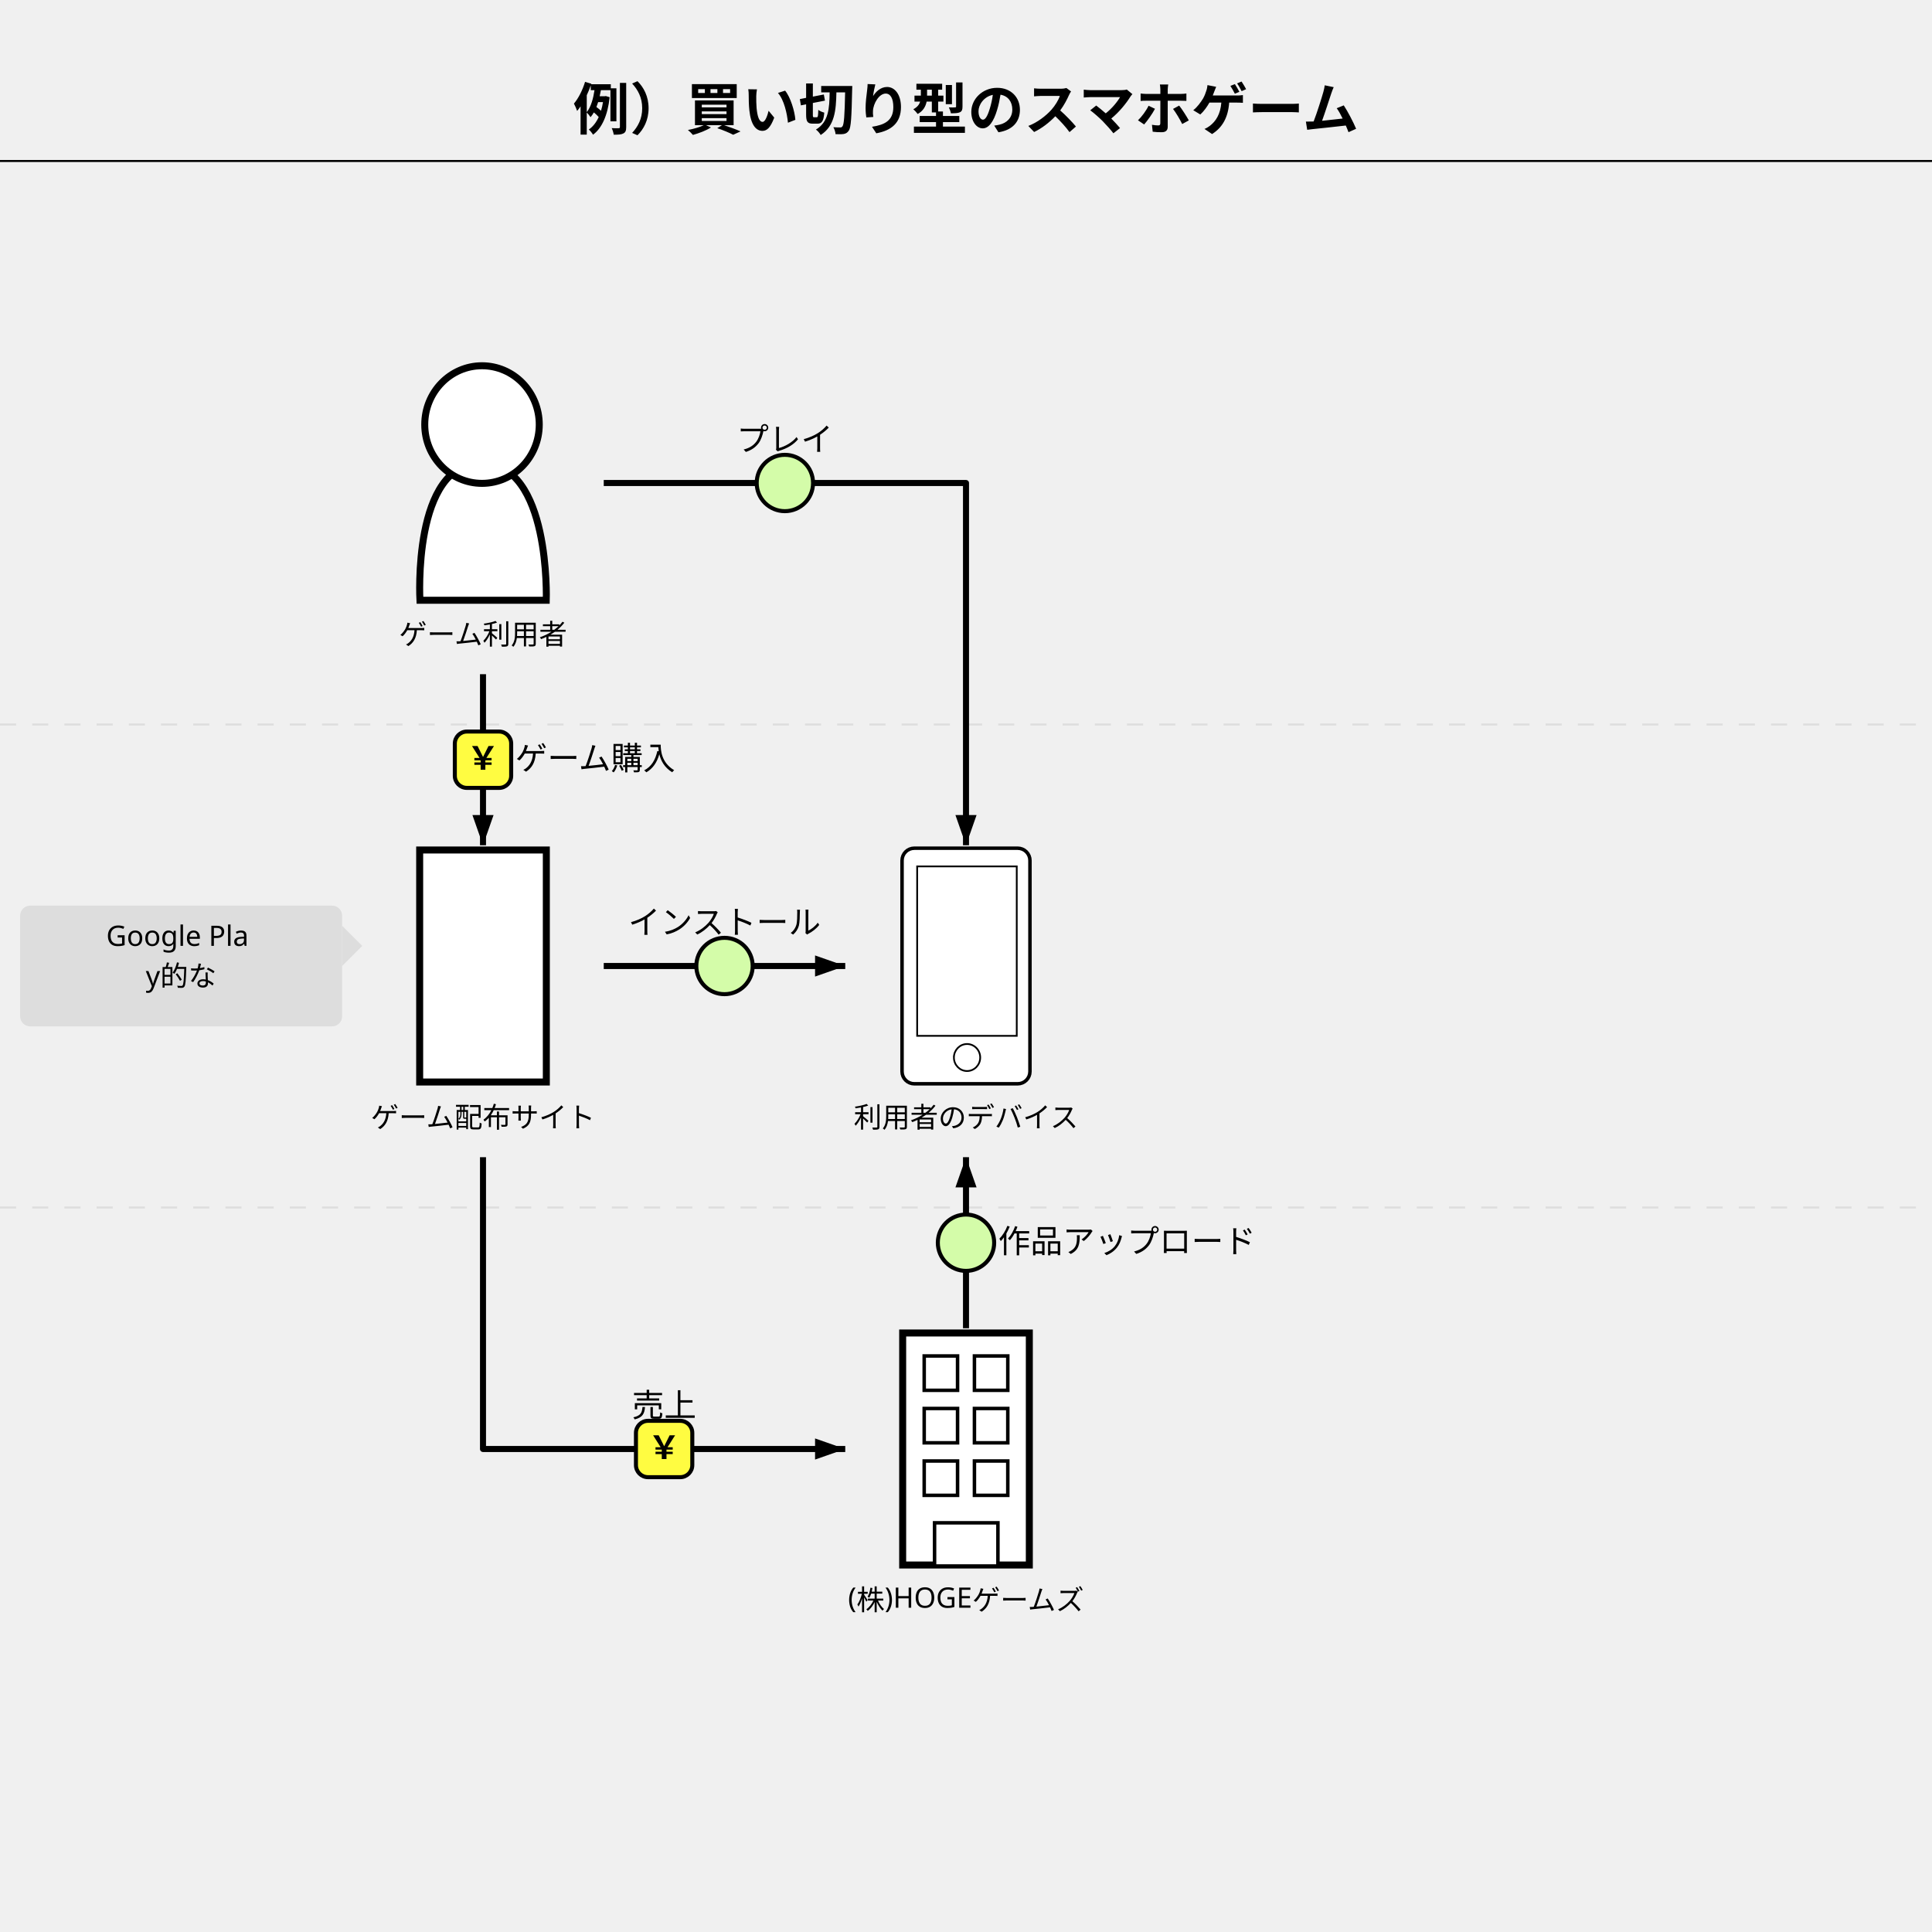
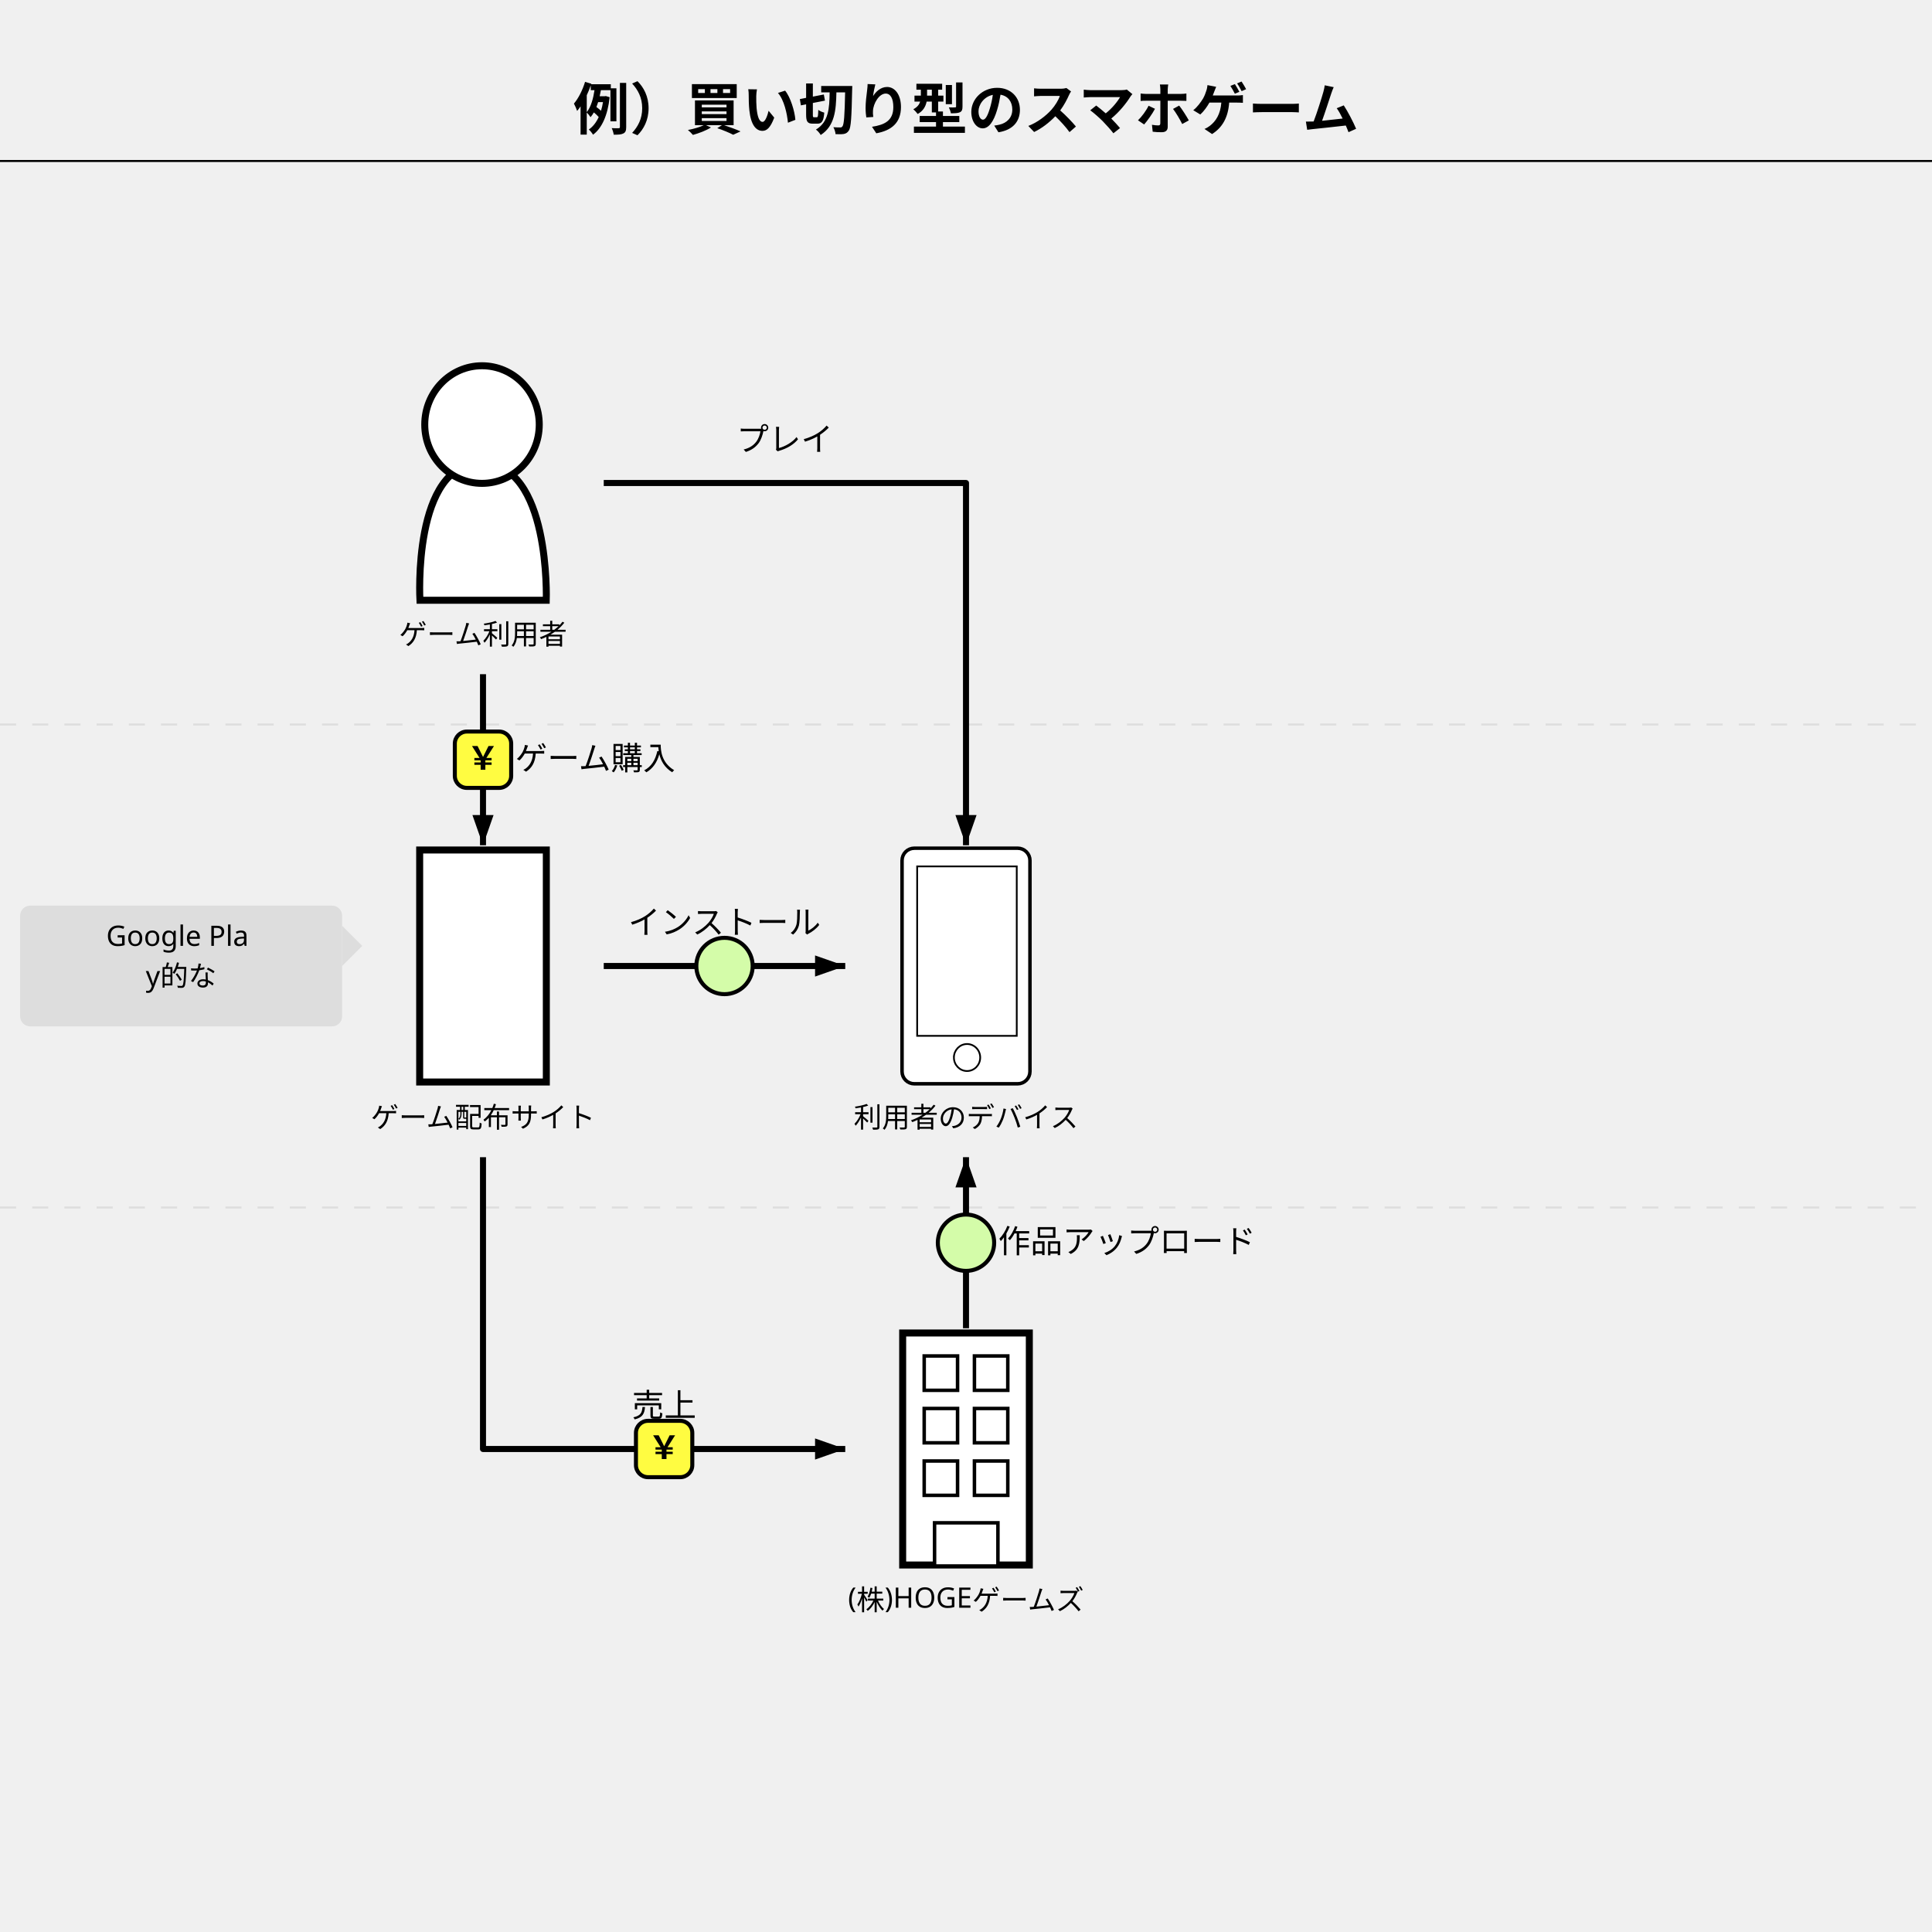
<svg xmlns="http://www.w3.org/2000/svg" version="1.1" viewBox="0.0 0.0 960.0 960.0" width="960" height="960">
  <text x="480.0" y="40" font-size="28" font-family="sans-serif" font-weight="bold" fill="#000000" text-anchor="middle" dominant-baseline="hanging">例）買い切り型のスマホゲーム</text>
  <line x1="0" y1="80" x2="960.0" y2="80" stroke="#000000" stroke-width="1" />
  <defs>
    <marker id="marker_object" markerWidth="5" markerHeight="3.5" refX="5" refY="1.75" orient="auto" markerUnits="strokeWidth">
      <path d="M 0,0 L 5,1.75 L 0,3.5 Z" fill="#000000" />
    </marker>
    <marker id="marker_money" markerWidth="5" markerHeight="3.5" refX="5" refY="1.75" orient="auto" markerUnits="strokeWidth">
      <path d="M 0,0 L 5,1.75 L 0,3.5 Z" fill="#000000" />
    </marker>
    <marker id="marker_information" markerWidth="5" markerHeight="3.5" refX="5" refY="1.75" orient="auto" markerUnits="strokeWidth">
      <path d="M 0,0 L 5,1.75 L 0,3.5 Z" fill="#000000" />
    </marker>
    <marker id="marker_other" markerWidth="5" markerHeight="3.5" refX="5" refY="1.75" orient="auto" markerUnits="strokeWidth">
      <path d="M 0,0 L 5,1.75 L 0,3.5 Z" fill="#000000" />
    </marker>
  </defs>
  <g id="grid_lines">
    <line x1="0" y1="360.0" x2="960.0" y2="360.0" stroke="#dddddd" stroke-width="1" stroke-dasharray="8,8" />
    <line x1="0" y1="600.0" x2="960.0" y2="600.0" stroke="#dddddd" stroke-width="1" stroke-dasharray="8,8" />
  </g>
  <g id="entities">
    <g id="entity_0">
      <g transform="translate(180.0, 180.0)">
        <g transform="translate(26.79084, 0.0)">
          <g transform="scale(3.282149, 3.282149)">
            <g transform="translate(-94.88189,-130.2193)">
              <g id="g1824">
                <path style="fill:none;stroke:none;stroke-width:0.998;stroke-linecap:round;stroke-linejoin:round" d="M 94.916,148.5 V 130.478 H 105 115.084 V 148.5 166.522 H 105 94.916 Z" id="path1111" />
                <g id="g1700" transform="translate(73.28155,-29.02709)">
                  <path fill="#ffffff" d="m 22.17,195.279 h 19.128 c 0,0 0.679,-20.77 -9.815,-20.77 -10.494,0 -9.313,20.77 -9.313,20.77 z" fill-rule="evenodd" id="path87" style="fill:none;stroke-width:0.265" />
                  <path stroke="#000000" stroke-width="1.058" stroke-miterlimit="400" stroke-linecap="butt" d="m 22.17,195.279 h 19.128 c 0,0 0.679,-20.77 -9.815,-20.77 -10.494,0 -9.313,20.77 -9.313,20.77 z" fill-rule="evenodd" id="path89" style="fill:#ffffff" />
                  <path fill="#ffffff" d="m 22.9,168.679 c 0,-4.917 3.881,-8.903 8.668,-8.903 2.299,0 4.504,0.938 6.129,2.608 1.626,1.67 2.539,3.934 2.539,6.295 0,4.917 -3.881,8.903 -8.668,8.903 -4.787,0 -8.668,-3.986 -8.668,-8.903 z" fill-rule="evenodd" id="path91" style="fill:none;stroke-width:0.265" />
                  <path stroke="#000000" stroke-width="1.058" stroke-miterlimit="400" stroke-linecap="butt" d="m 22.9,168.679 c 0,-4.917 3.881,-8.903 8.668,-8.903 2.299,0 4.504,0.938 6.129,2.608 1.626,1.67 2.539,3.934 2.539,6.295 0,4.917 -3.881,8.903 -8.668,8.903 -4.787,0 -8.668,-3.986 -8.668,-8.903 z" fill-rule="evenodd" id="path93" style="fill:#ffffff" />
                </g>
              </g>
            </g>
          </g>
        </g>
      </g>
      <text x="240.0" y="308.0" font-size="14" font-family="sans-serif" text-anchor="middle" dominant-baseline="text-before-edge" fill="#000000">
        <tspan x="240.0" dy="0">ゲーム利用者</tspan>
      </text>
    </g>
    <g id="entity_1">
      <g transform="translate(420.0, 420.0)">
        <g transform="translate(26.79084, 0.0)">
          <g transform="scale(3.282149, 3.282149)">
            <g transform="translate(-94.88189,-130.2193)">
              <path style="fill:none;stroke:none;stroke-width:0.998;stroke-linecap:round;stroke-linejoin:round" d="M 94.916,148.5 V 130.478 H 105 115.084 V 148.5 166.522 H 105 94.916 Z" id="path1111" />
              <g id="g27996" transform="translate(30.76236,-5.908436)">
                <path stroke="#000000" stroke-width="1.058" stroke-miterlimit="400" stroke-linecap="butt" d="m 64.821,138.434 c 0,-0.881 0.714,-1.595 1.595,-1.595 h 15.645 c 0.423,0 0.829,0.168 1.128,0.467 0.299,0.299 0.467,0.705 0.467,1.128 v 31.948 c 0,0.881 -0.714,1.595 -1.595,1.595 H 66.415 c -0.881,0 -1.595,-0.714 -1.595,-1.595 z" fill-rule="evenodd" id="path97" />
                <path fill="#ffffff" d="m 64.821,138.434 c 0,-0.881 0.714,-1.595 1.595,-1.595 h 15.645 c 0.423,0 0.829,0.168 1.128,0.467 0.299,0.299 0.467,0.705 0.467,1.128 v 31.948 c 0,0.881 -0.714,1.595 -1.595,1.595 H 66.415 c -0.881,0 -1.595,-0.714 -1.595,-1.595 z" fill-rule="evenodd" id="path95" style="stroke-width:0.265" />
                <path stroke="#000000" stroke-width="0.529" stroke-miterlimit="400" stroke-linecap="butt" d="m 66.976,139.462 h 14.812 v 25.387 H 66.976 Z" fill-rule="evenodd" id="path101" />
                <path fill="#ffffff" d="m 66.976,139.462 h 14.812 v 25.387 H 66.976 Z" fill-rule="evenodd" id="path99" style="stroke-width:0.265" />
                <path stroke="#000000" stroke-width="0.529" stroke-miterlimit="400" stroke-linecap="butt" d="m 72.539,168.264 c 0,-1.056 0.832,-1.912 1.859,-1.912 0.493,0 0.966,0.201 1.314,0.56 0.349,0.359 0.544,0.845 0.544,1.352 0,1.056 -0.832,1.912 -1.859,1.912 -1.027,0 -1.859,-0.856 -1.859,-1.912 z" fill-rule="evenodd" id="path105" />
                <path fill="#ffffff" d="m 72.539,168.264 c 0,-1.056 0.832,-1.912 1.859,-1.912 0.493,0 0.966,0.201 1.314,0.56 0.349,0.359 0.544,0.845 0.544,1.352 0,1.056 -0.832,1.912 -1.859,1.912 -1.027,0 -1.859,-0.856 -1.859,-1.912 z" fill-rule="evenodd" id="path103" style="stroke-width:0.265" />
              </g>
            </g>
          </g>
        </g>
      </g>
      <text x="480.0" y="548.0" font-size="14" font-family="sans-serif" text-anchor="middle" dominant-baseline="text-before-edge" fill="#000000">
        <tspan x="480.0" dy="0">利用者のデバイス</tspan>
      </text>
    </g>
    <g id="entity_2">
      <g transform="translate(180.0, 420.0)">
        <g transform="translate(26.79084, 0.0)">
          <g transform="scale(3.282149, 3.282149)">
            <g transform="translate(-94.88189,-130.2193)">
              <g id="g28630" transform="translate(23.62609,12.61326)">
                <g id="g21284" transform="matrix(0.2645833,0,0,0.2645833,-235.9493,79.86293)" style="fill:#ffffff">
                  <path fill="#000000" fill-opacity="0" d="m 1163.096,145.366 h 72.472 v 132.756 h -72.472 z" fill-rule="evenodd" id="path37" style="fill:#ffffff" />
                  <path stroke="#000000" stroke-width="4" stroke-miterlimit="400" stroke-linecap="butt" d="m 1163.096,145.366 h 72.472 v 132.756 h -72.472 z" fill-rule="evenodd" id="path39" style="fill:#ffffff" />
                </g>
              </g>
            </g>
          </g>
        </g>
      </g>
      <text x="240.0" y="548.0" font-size="14" font-family="sans-serif" text-anchor="middle" dominant-baseline="text-before-edge" fill="#000000">
        <tspan x="240.0" dy="0">ゲーム配布サイト</tspan>
      </text>
    </g>
-     <g id="entity_9">
+     <g id="entity_8">
      <g transform="translate(420.0, 660.0)">
        <g transform="translate(26.79084, 0.0)">
          <g transform="scale(3.282149, 3.282149)">
            <g transform="translate(-94.88189,-130.2193)">
              <path style="fill:none;stroke:none;stroke-width:0.998;stroke-linecap:round;stroke-linejoin:round" d="M 94.916,148.5 V 130.478 H 105 115.084 V 148.5 166.522 H 105 94.916 Z" id="path1111" />
              <g id="g2207" transform="translate(88.33292,-53.07004)">
                <path fill="#ffffff" d="M 7.08,184.008 H 26.255 v 35.125 H 7.08 Z" fill-rule="evenodd" id="path413" style="fill:#ffffff;stroke:#000000;stroke-width:0.265" />
                <path stroke="#000000" stroke-width="1.058" stroke-miterlimit="400" stroke-linecap="butt" d="M 7.08,184.008 H 26.255 v 35.125 H 7.08 Z" fill-rule="evenodd" id="path415" style="fill:#ffffff;stroke:#000000" />
                <path fill="#ffffff" d="m 10.339,187.485 h 5.05 v 5.2 h -5.05 z" fill-rule="evenodd" id="path417" style="fill:#ffffff;stroke:#000000;stroke-width:0.265" />
                <path stroke="#000000" stroke-width="0.529" stroke-miterlimit="400" stroke-linecap="butt" d="m 10.339,187.485 h 5.05 v 5.2 h -5.05 z" fill-rule="evenodd" id="path419" style="fill:#ffffff;stroke:#000000" />
                <path fill="#ffffff" d="m 17.944,187.485 h 5.05 v 5.2 h -5.05 z" fill-rule="evenodd" id="path421" style="fill:#ffffff;stroke:#000000;stroke-width:0.265" />
                <path stroke="#000000" stroke-width="0.529" stroke-miterlimit="400" stroke-linecap="butt" d="m 17.944,187.485 h 5.05 v 5.2 h -5.05 z" fill-rule="evenodd" id="path423" style="fill:#ffffff;stroke:#000000" />
                <path fill="#ffffff" d="m 10.339,195.435 h 5.05 v 5.2 h -5.05 z" fill-rule="evenodd" id="path425" style="fill:#ffffff;stroke:#000000;stroke-width:0.265" />
                <path stroke="#000000" stroke-width="0.529" stroke-miterlimit="400" stroke-linecap="butt" d="m 10.339,195.435 h 5.05 v 5.2 h -5.05 z" fill-rule="evenodd" id="path427" style="fill:#ffffff;stroke:#000000" />
                <path fill="#ffffff" d="m 17.944,195.435 h 5.05 v 5.2 h -5.05 z" fill-rule="evenodd" id="path429" style="fill:#ffffff;stroke:#000000;stroke-width:0.265" />
                <path stroke="#000000" stroke-width="0.529" stroke-miterlimit="400" stroke-linecap="butt" d="m 17.944,195.435 h 5.05 v 5.2 h -5.05 z" fill-rule="evenodd" id="path431" style="fill:#ffffff;stroke:#000000" />
                <path fill="#ffffff" d="m 10.339,203.386 h 5.05 v 5.2 h -5.05 z" fill-rule="evenodd" id="path433" style="fill:#ffffff;stroke:#000000;stroke-width:0.265" />
                <path stroke="#000000" stroke-width="0.529" stroke-miterlimit="400" stroke-linecap="butt" d="m 10.339,203.386 h 5.05 v 5.2 h -5.05 z" fill-rule="evenodd" id="path435" style="fill:#ffffff;stroke:#000000" />
                <path fill="#ffffff" d="m 17.944,203.386 h 5.05 v 5.2 h -5.05 z" fill-rule="evenodd" id="path437" style="fill:#ffffff;stroke:#000000;stroke-width:0.265" />
                <path stroke="#000000" stroke-width="0.529" stroke-miterlimit="400" stroke-linecap="butt" d="m 17.944,203.386 h 5.05 v 5.2 h -5.05 z" fill-rule="evenodd" id="path439" style="fill:#ffffff;stroke:#000000" />
                <path fill="#000000" fill-opacity="0" d="M 11.908,212.744 H 21.5 v 6.542 h -9.592 z" fill-rule="evenodd" id="path441" style="fill:#ffffff;stroke:#000000;stroke-width:0.265" />
                <path stroke="#000000" stroke-width="0.529" stroke-miterlimit="400" stroke-linecap="butt" d="M 11.908,212.744 H 21.5 v 6.542 h -9.592 z" fill-rule="evenodd" id="path443" style="fill:#ffffff;stroke:#000000" />
              </g>
            </g>
          </g>
        </g>
      </g>
      <text x="480.0" y="788.0" font-size="14" font-family="sans-serif" text-anchor="middle" dominant-baseline="text-before-edge" fill="#000000">
        <tspan x="480.0" dy="0">(株)HOGEゲームズ</tspan>
      </text>
    </g>
  </g>
  <g id="arrows">
    <g id="arrow_4">
      <path d="M 240.0,335.0 L 240.0,420.0" stroke="#000000" stroke-width="3" fill="none" stroke-linejoin="round" marker-end="url(#marker_money)" />
      <text x="256.0" y="382.5" font-size="16" font-family="sans-serif" fill="#000000" text-anchor="start">
        <tspan x="256.0" dy="0">ゲーム購入</tspan>
      </text>
      <rect x="226.0" y="363.5" rx="6" ry="6" width="28" height="28" fill="#fffc41" stroke="#000000" stroke-width="2" />
      <text x="240.0" y="382.5" font-size="16" font-family="sans-serif" font-weight="bold" fill="#000000" text-anchor="middle">￥</text>
    </g>
    <g id="arrow_6">
      <path d="M 300.0,480.0 L 420.0,480.0" stroke="#000000" stroke-width="3" fill="none" stroke-linejoin="round" marker-end="url(#marker_object)" />
      <text x="360.0" y="464.0" font-size="16" font-family="sans-serif" fill="#000000" text-anchor="middle">
        <tspan x="360.0" dy="0">インストール</tspan>
      </text>
      <circle cx="360.0" cy="480.0" r="14" fill="#d4fca9" stroke="#000000" stroke-width="2" />
    </g>
-     <g id="arrow_8">
-       <path d="M 300.0,240.0 L 480.0,240.0 L 480.0,420.0" stroke="#000000" stroke-width="3" fill="none" stroke-linejoin="round" marker-end="url(#marker_object)" />
+     <g id="arrow_7">
+       <path d="M 300.0,240.0 L 480.0,240.0 L 480.0,420.0" stroke="#000000" stroke-width="3" fill="none" stroke-linejoin="round" marker-end="url(#marker_other)" />
      <text x="390.0" y="224.0" font-size="16" font-family="sans-serif" fill="#000000" text-anchor="middle">
        <tspan x="390.0" dy="0">プレイ</tspan>
      </text>
-       <circle cx="390.0" cy="240.0" r="14" fill="#d4fca9" stroke="#000000" stroke-width="2" />
    </g>
-     <g id="arrow_11">
+     <g id="arrow_10">
      <path d="M 480.0,660.0 L 480.0,575.0" stroke="#000000" stroke-width="3" fill="none" stroke-linejoin="round" marker-end="url(#marker_object)" />
      <text x="496.0" y="622.5" font-size="16" font-family="sans-serif" fill="#000000" text-anchor="start">
        <tspan x="496.0" dy="0">作品アップロード</tspan>
      </text>
      <circle cx="480.0" cy="617.5" r="14" fill="#d4fca9" stroke="#000000" stroke-width="2" />
    </g>
-     <g id="arrow_13">
+     <g id="arrow_12">
      <path d="M 240.0,575.0 L 240.0,720.0 L 420.0,720.0" stroke="#000000" stroke-width="3" fill="none" stroke-linejoin="round" marker-end="url(#marker_money)" />
      <text x="330.0" y="704.0" font-size="16" font-family="sans-serif" fill="#000000" text-anchor="middle">
        <tspan x="330.0" dy="0">売上</tspan>
      </text>
      <rect x="316.0" y="706.0" rx="6" ry="6" width="28" height="28" fill="#fffc41" stroke="#000000" stroke-width="2" />
      <text x="330.0" y="725.0" font-size="16" font-family="sans-serif" font-weight="bold" fill="#000000" text-anchor="middle">￥</text>
    </g>
  </g>
  <g id="comments">
-     <g id="comment_14">
+     <g id="comment_13">
      <rect x="10.0" y="450.0" width="160" height="60" rx="5" ry="5" fill="#dddddd" stroke="none" />
      <polygon points="170.0,460.0 180.0,470.0 170.0,480.0" fill="#dddddd" />
      <text x="90.0" y="470.0" font-size="14" font-family="sans-serif" text-anchor="middle" fill="#000000">
        <tspan x="90.0" dy="0">Google Pla</tspan>
        <tspan x="90.0" dy="20">y的な</tspan>
      </text>
    </g>
  </g>
</svg>
